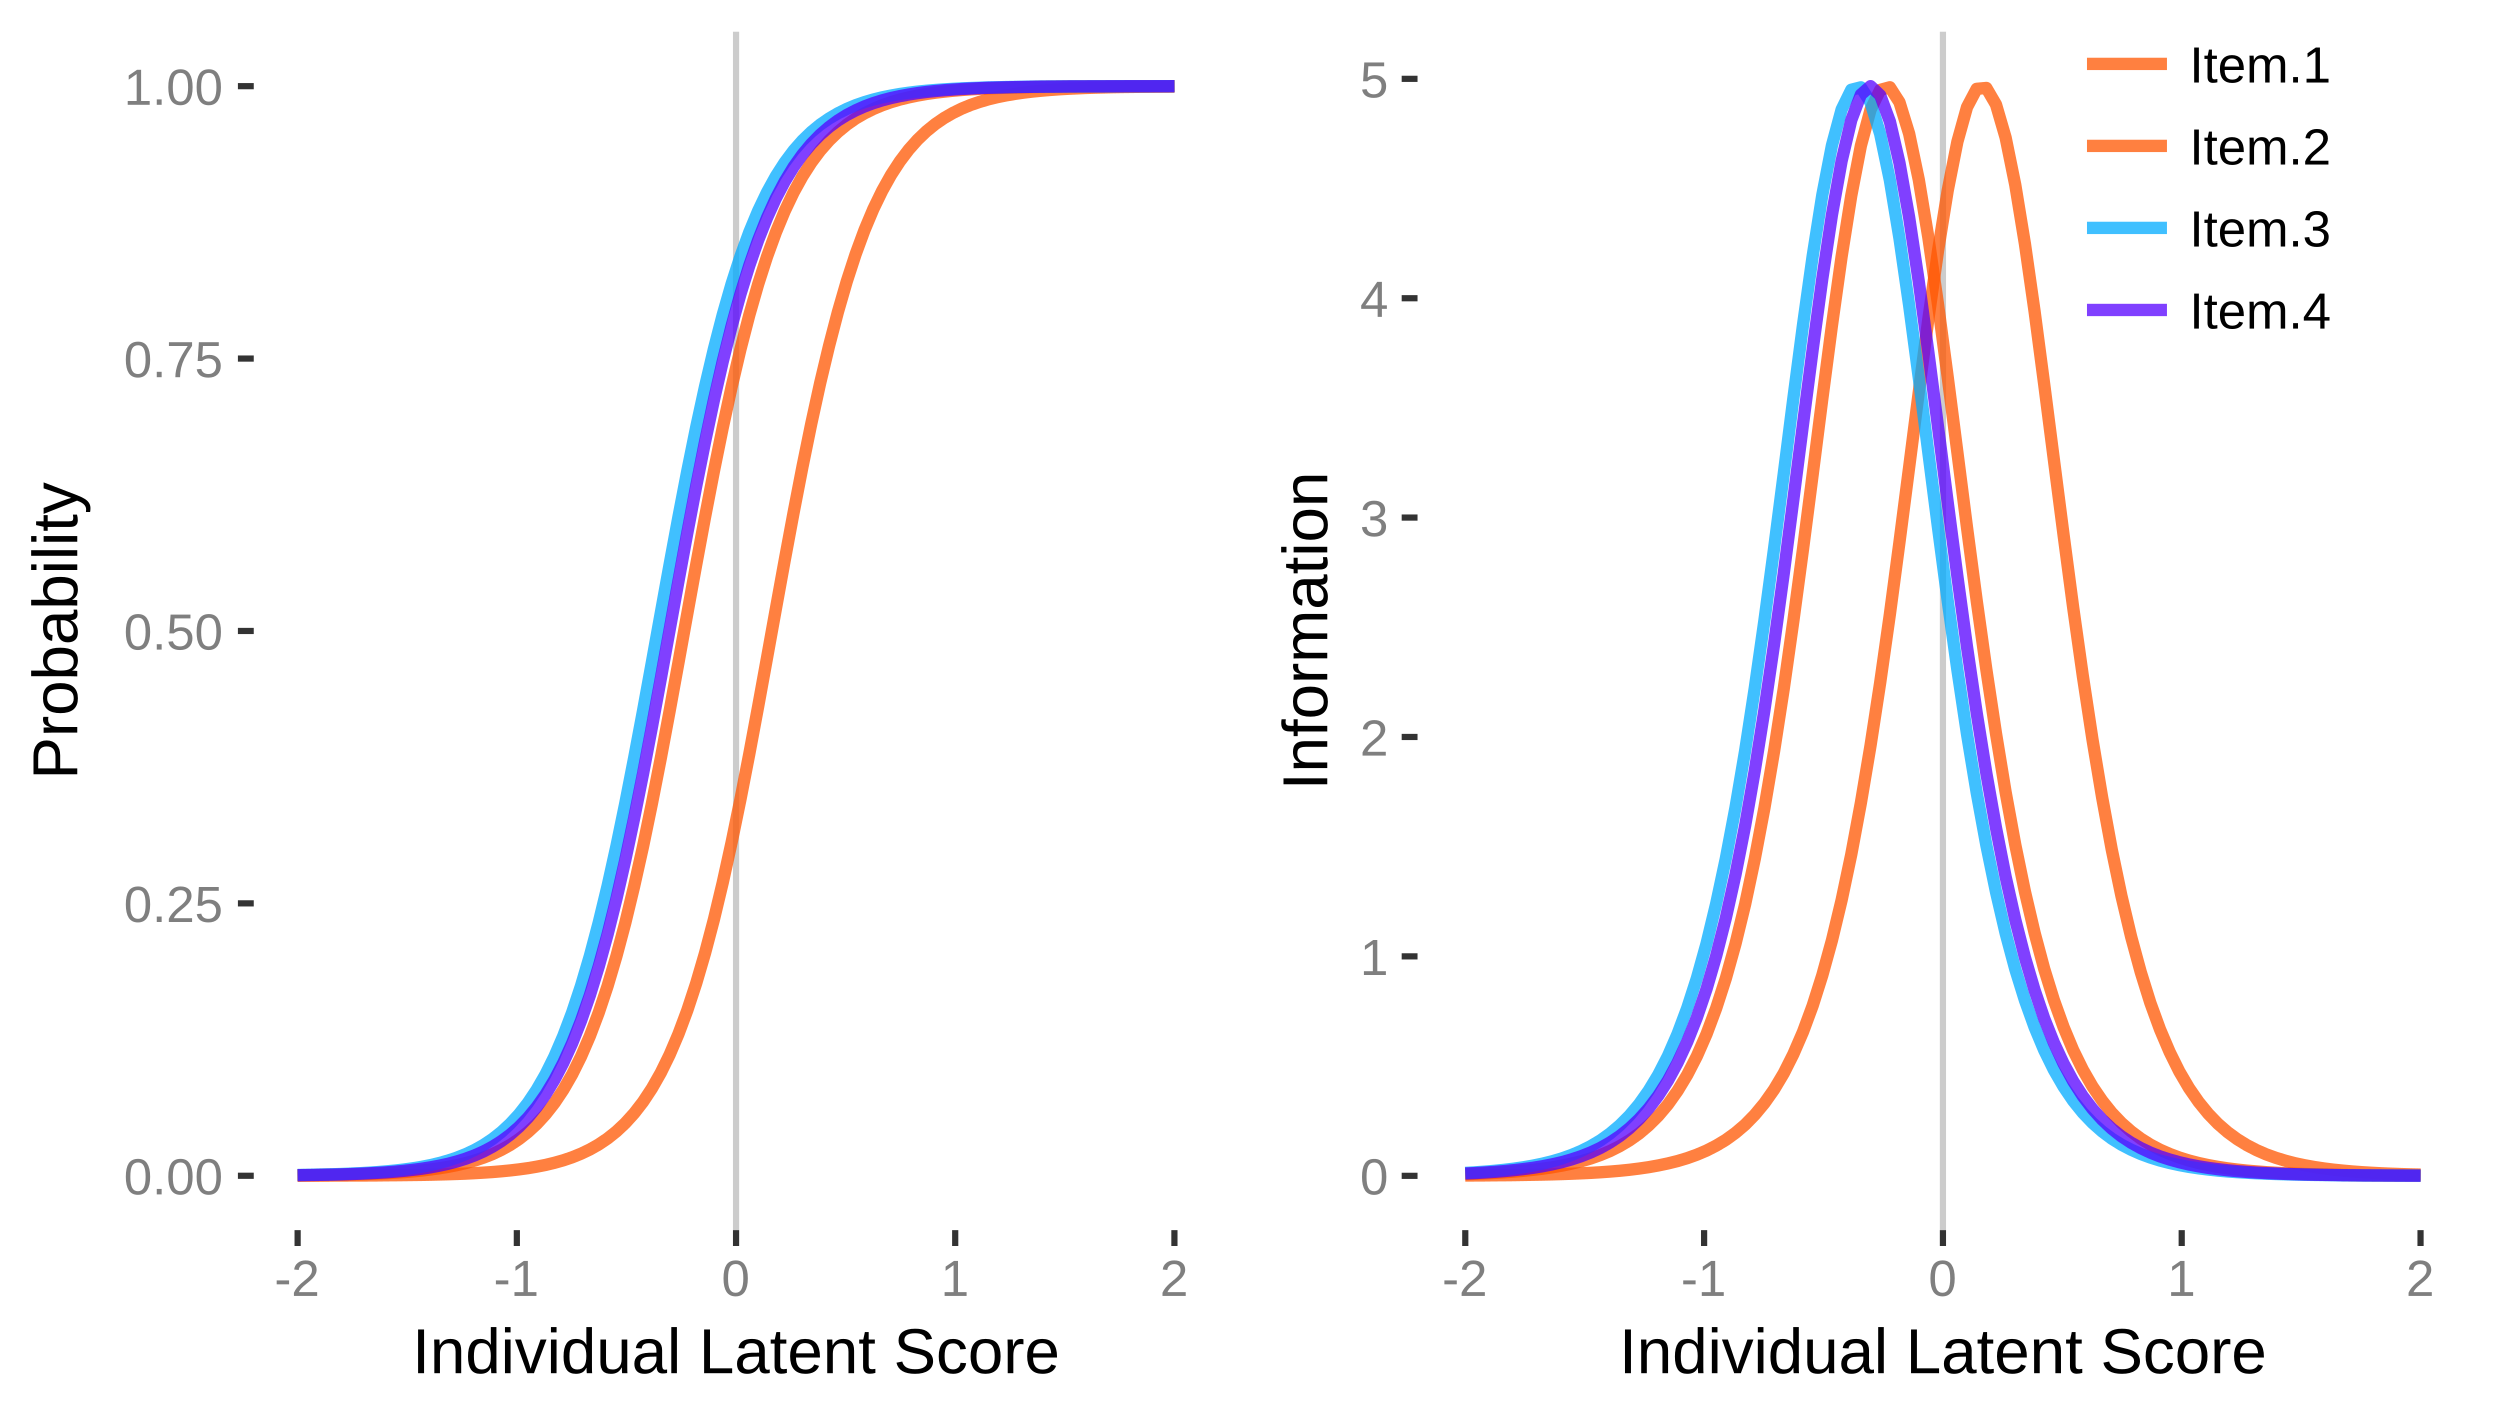
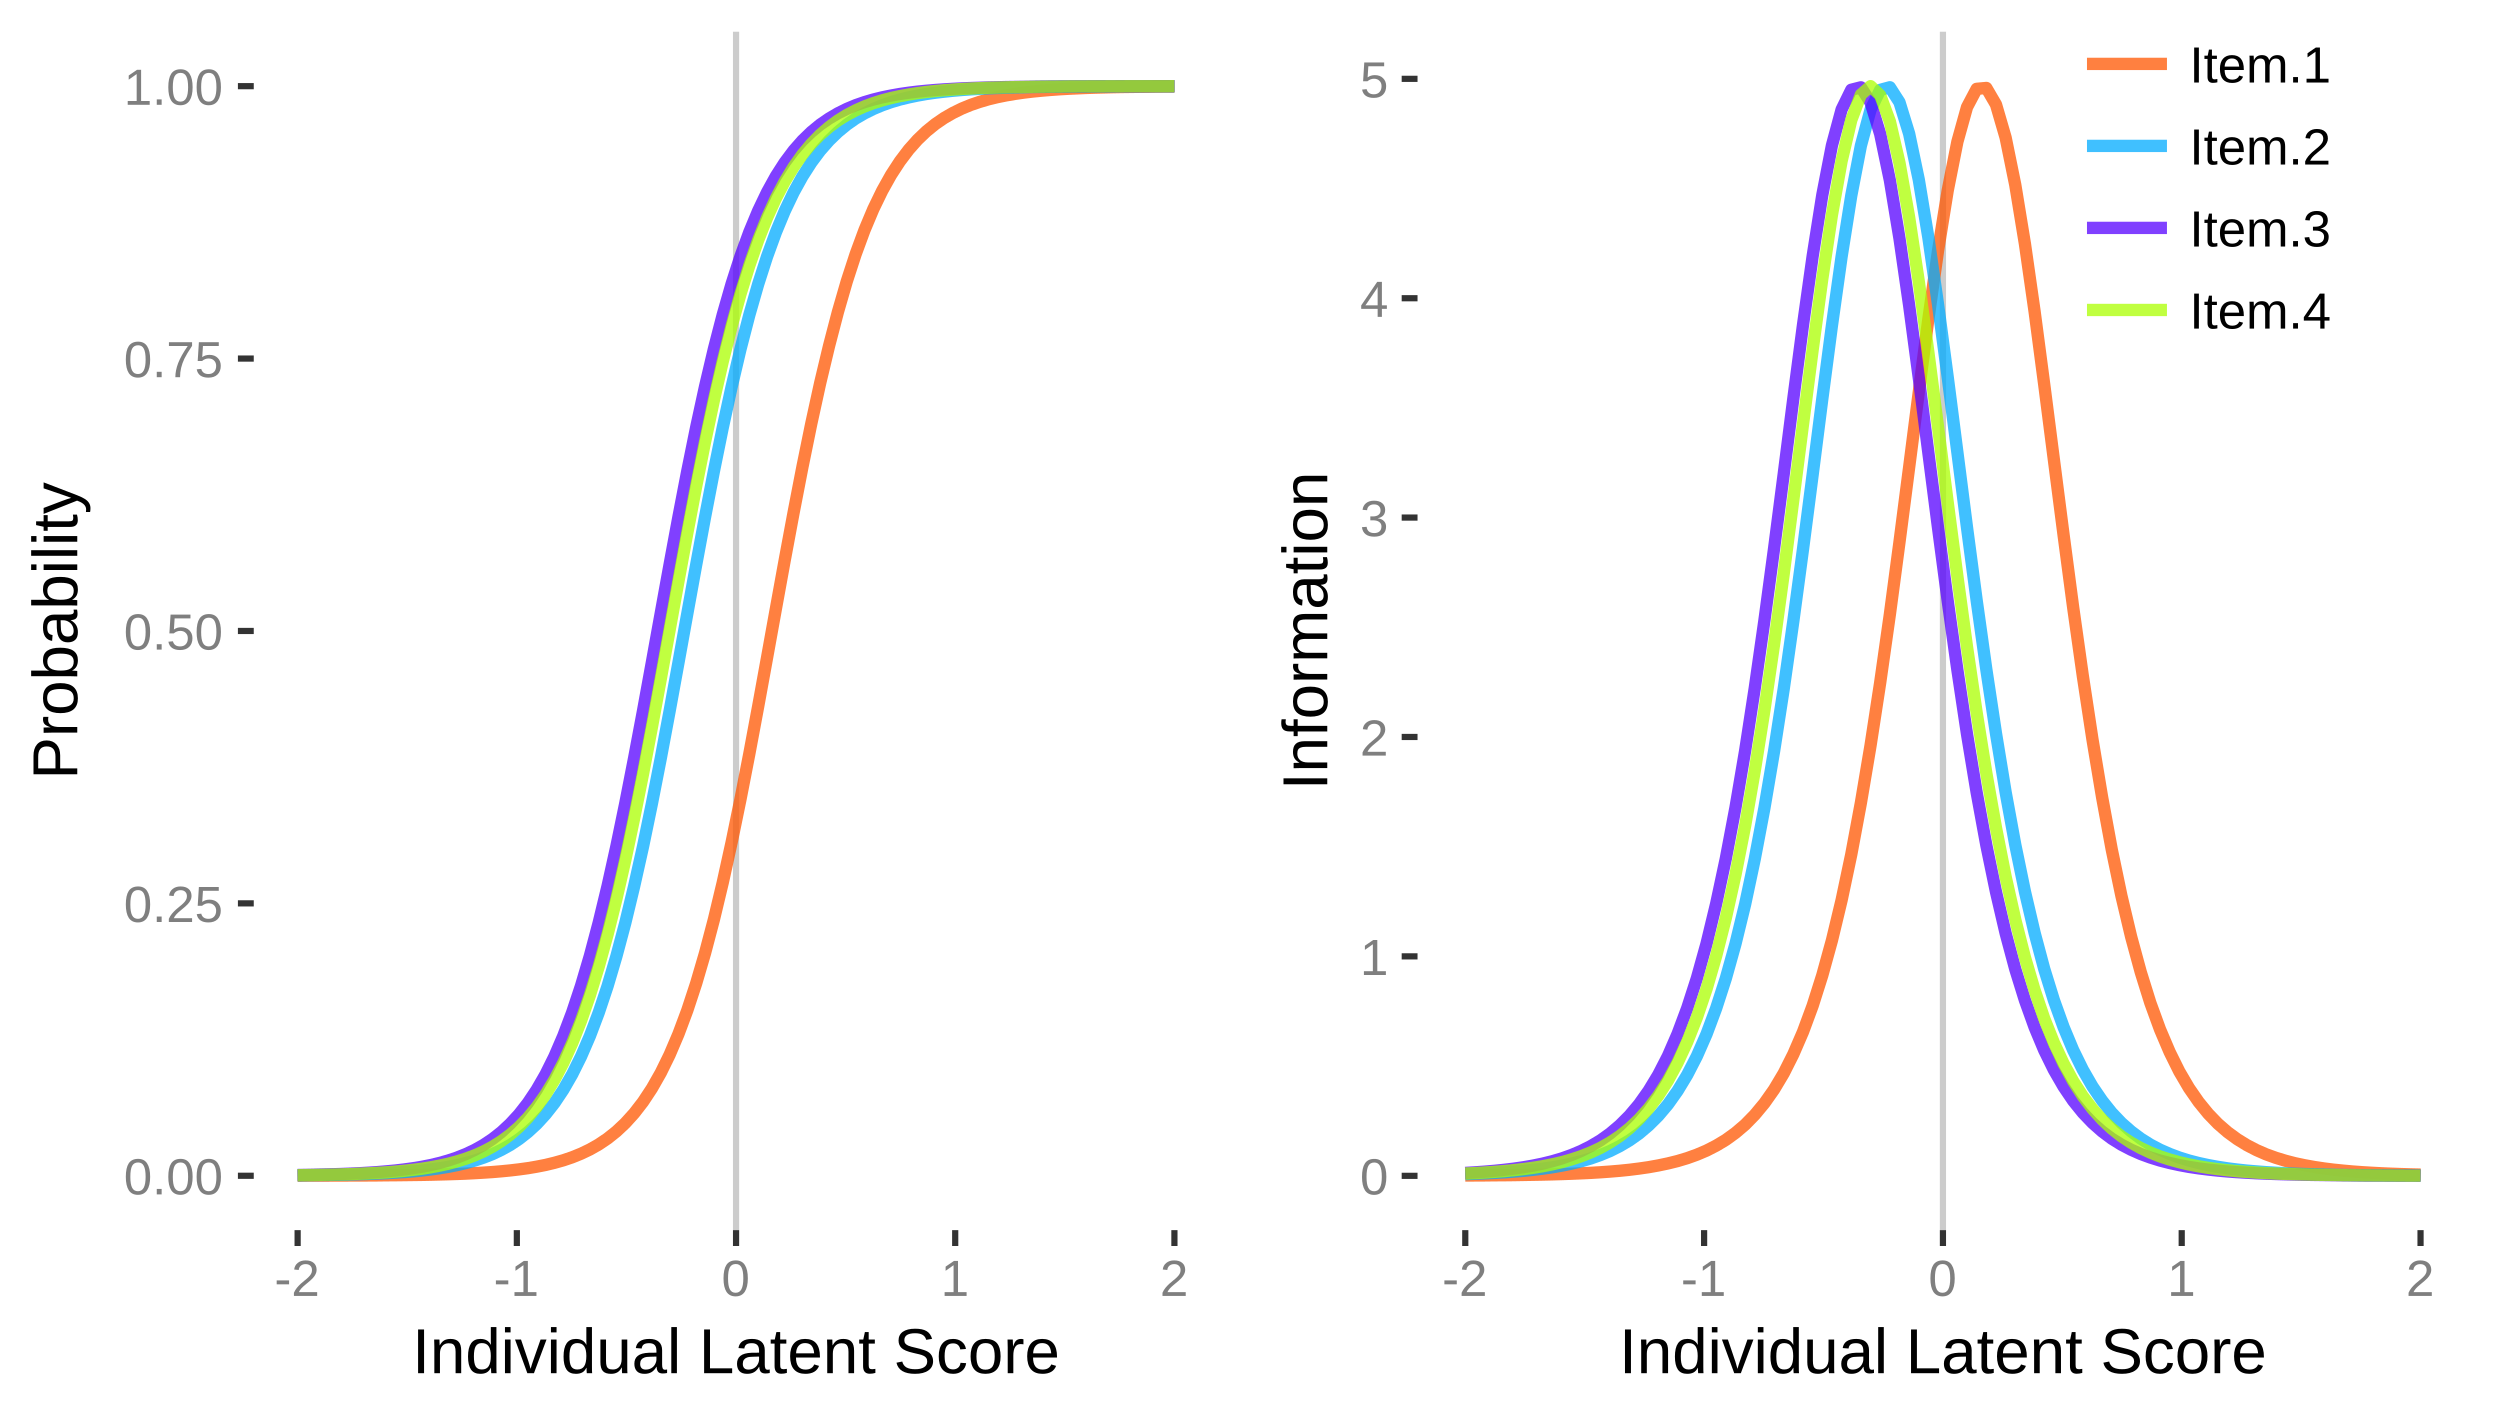
<svg xmlns="http://www.w3.org/2000/svg" viewBox="0 0 432.00 243.00">
  <defs>
    <style type="text/css">
    line, polyline, path, rect, circle {
      fill: none;
      stroke: #000000;
      stroke-linecap: round;
      stroke-linejoin: round;
      stroke-miterlimit: 10.00;
    }
  </style>
  </defs>
  <rect width="100%" height="100%" style="stroke: none; fill: none;" />
  <defs>
    <clipPath id="cpMHwyMTZ8MjQzfDA=">
      <rect x="0.00" y="0.00" width="216.00" height="243.00" />
    </clipPath>
  </defs>
  <rect x="-0.00" y="0.00" width="216.00" height="243.00" style="stroke-width: 1.07; stroke: none;" clip-path="url(#cpMHwyMTZ8MjQzfDA=)" />
  <defs>
    <clipPath id="cpMHw0MzJ8MjQzfDA=">
      <rect x="0.00" y="0.00" width="432.00" height="243.00" />
    </clipPath>
  </defs>
  <defs>
    <clipPath id="cpNDMuODV8MjEwLjUyMXwyMTIuNTY5fDUuNDc5NDU=">
      <rect x="43.85" y="5.48" width="166.67" height="207.09" />
    </clipPath>
  </defs>
  <line x1="127.19" y1="212.57" x2="127.19" y2="5.48" style="stroke-width: 1.07; stroke: #000000; stroke-opacity: 0.20; stroke-linecap: butt;" clip-path="url(#cpNDMuODV8MjEwLjUyMXwyMTIuNTY5fDUuNDc5NDU=)" />
  <polyline points="51.43,203.16 52.96,203.15 54.49,203.15 56.02,203.15 57.55,203.14 59.08,203.14 60.61,203.13 62.14,203.13 63.67,203.12 65.20,203.11 66.73,203.09 68.26,203.08 69.79,203.06 71.32,203.04 72.85,203.02 74.38,202.99 75.91,202.95 77.44,202.91 78.97,202.86 80.51,202.80 82.04,202.72 83.57,202.63 85.10,202.53 86.63,202.40 88.16,202.25 89.69,202.07 91.22,201.86 92.75,201.60 94.28,201.30 95.81,200.93 97.34,200.50 98.87,199.98 100.40,199.36 101.93,198.63 103.46,197.76 104.99,196.73 106.52,195.51 108.05,194.07 109.58,192.38 111.12,190.39 112.65,188.07 114.18,185.38 115.71,182.26 117.24,178.67 118.77,174.57 120.30,169.92 121.83,164.70 123.36,158.90 124.89,152.51 126.42,145.57 127.95,138.13 129.48,130.27 131.01,122.08 132.54,113.68 134.07,105.21 135.60,96.80 137.13,88.59 138.66,80.69 140.19,73.20 141.72,66.21 143.26,59.77 144.79,53.91 146.32,48.63 147.85,43.93 149.38,39.77 150.91,36.13 152.44,32.97 153.97,30.23 155.50,27.88 157.03,25.86 158.56,24.14 160.09,22.68 161.62,21.44 163.15,20.39 164.68,19.51 166.21,18.76 167.74,18.13 169.27,17.61 170.80,17.16 172.33,16.79 173.87,16.48 175.40,16.22 176.93,16.00 178.46,15.82 179.99,15.67 181.52,15.54 183.05,15.43 184.58,15.34 186.11,15.27 187.64,15.20 189.17,15.15 190.70,15.11 192.23,15.07 193.76,15.04 195.29,15.02 196.82,15.00 198.35,14.98 199.88,14.96 201.41,14.95 202.94,14.94 " style="stroke-width: 2.13; stroke: #FF5500; stroke-opacity: 0.75; stroke-linecap: butt;" clip-path="url(#cpNDMuODV8MjEwLjUyMXwyMTIuNTY5fDUuNDc5NDU=)" />
-   <polyline points="51.43,203.10 52.96,203.08 54.49,203.06 56.02,203.04 57.55,203.02 59.08,202.99 60.61,202.95 62.14,202.91 63.67,202.86 65.20,202.80 66.73,202.73 68.26,202.64 69.79,202.54 71.32,202.42 72.85,202.27 74.38,202.09 75.91,201.88 77.44,201.63 78.97,201.33 80.51,200.97 82.04,200.54 83.57,200.03 85.10,199.43 86.63,198.70 88.16,197.85 89.69,196.83 91.22,195.63 92.75,194.22 94.28,192.55 95.81,190.60 97.34,188.31 98.87,185.65 100.40,182.57 101.93,179.03 103.46,174.98 104.99,170.39 106.52,165.22 108.05,159.48 109.58,153.14 111.12,146.26 112.65,138.86 114.18,131.04 115.71,122.87 117.24,114.49 118.77,106.02 120.30,97.60 121.83,89.36 123.36,81.43 124.89,73.90 126.42,66.86 127.95,60.36 129.48,54.44 131.01,49.11 132.54,44.35 134.07,40.15 135.60,36.46 137.13,33.25 138.66,30.48 140.19,28.09 141.72,26.04 143.26,24.29 144.79,22.81 146.32,21.55 147.85,20.48 149.38,19.59 150.91,18.83 152.44,18.19 153.97,17.65 155.50,17.20 157.03,16.83 158.56,16.51 160.09,16.24 161.62,16.02 163.15,15.84 164.68,15.68 166.21,15.55 167.74,15.44 169.27,15.35 170.80,15.27 172.33,15.21 173.87,15.16 175.40,15.11 176.93,15.08 178.46,15.04 179.99,15.02 181.52,15.00 183.05,14.98 184.58,14.96 186.11,14.95 187.64,14.94 189.17,14.93 190.70,14.92 192.23,14.92 193.76,14.91 195.29,14.91 196.82,14.91 198.35,14.90 199.88,14.90 201.41,14.90 202.94,14.90 " style="stroke-width: 2.13; stroke: #FF5500; stroke-opacity: 0.75; stroke-linecap: butt;" clip-path="url(#cpNDMuODV8MjEwLjUyMXwyMTIuNTY5fDUuNDc5NDU=)" />
-   <polyline points="51.43,203.04 52.96,203.02 54.49,202.99 56.02,202.95 57.55,202.91 59.08,202.86 60.61,202.80 62.14,202.73 63.67,202.64 65.20,202.54 66.73,202.41 68.26,202.27 69.79,202.09 71.32,201.88 72.85,201.63 74.38,201.33 75.91,200.97 77.44,200.54 78.97,200.03 80.51,199.42 82.04,198.70 83.57,197.84 85.10,196.82 86.63,195.62 88.16,194.20 89.69,192.54 91.22,190.58 92.75,188.29 94.28,185.63 95.81,182.55 97.34,179.00 98.87,174.95 100.40,170.35 101.93,165.18 103.46,159.42 104.99,153.09 106.52,146.20 108.05,138.80 109.58,130.97 111.12,122.80 112.65,114.42 114.18,105.95 115.71,97.53 117.24,89.29 118.77,81.36 120.30,73.83 121.83,66.80 123.36,60.31 124.89,54.39 126.42,49.06 127.95,44.31 129.48,40.11 131.01,36.43 132.54,33.23 134.07,30.45 135.60,28.07 137.13,26.02 138.66,24.28 140.19,22.80 141.72,21.54 143.26,20.48 144.79,19.58 146.32,18.82 147.85,18.18 149.38,17.65 150.91,17.20 152.44,16.82 153.97,16.51 155.50,16.24 157.03,16.02 158.56,15.83 160.09,15.68 161.62,15.55 163.15,15.44 164.68,15.35 166.21,15.27 167.74,15.21 169.27,15.16 170.80,15.11 172.33,15.08 173.87,15.04 175.40,15.02 176.93,15.00 178.46,14.98 179.99,14.96 181.52,14.95 183.05,14.94 184.58,14.93 186.11,14.92 187.64,14.92 189.17,14.91 190.70,14.91 192.23,14.91 193.76,14.90 195.29,14.90 196.82,14.90 198.35,14.90 199.88,14.89 201.41,14.89 202.94,14.89 " style="stroke-width: 2.13; stroke: #00AAFF; stroke-opacity: 0.75; stroke-linecap: butt;" clip-path="url(#cpNDMuODV8MjEwLjUyMXwyMTIuNTY5fDUuNDc5NDU=)" />
-   <polyline points="51.43,203.07 52.96,203.05 54.49,203.03 56.02,203.00 57.55,202.97 59.08,202.93 60.61,202.88 62.14,202.82 63.67,202.75 65.20,202.67 66.73,202.58 68.26,202.46 69.79,202.32 71.32,202.15 72.85,201.96 74.38,201.72 75.91,201.43 77.44,201.10 78.97,200.69 80.51,200.21 82.04,199.64 83.57,198.96 85.10,198.15 86.63,197.19 88.16,196.06 89.69,194.72 91.22,193.14 92.75,191.28 94.28,189.11 95.81,186.58 97.34,183.65 98.87,180.27 100.40,176.39 101.93,171.99 103.46,167.01 104.99,161.46 106.52,155.32 108.05,148.62 109.58,141.38 111.12,133.69 112.65,125.63 114.18,117.31 115.71,108.85 117.24,100.40 118.77,92.08 120.30,84.03 121.83,76.36 123.36,69.15 124.89,62.47 126.42,56.35 127.95,50.82 129.48,45.88 131.01,41.49 132.54,37.64 134.07,34.27 135.60,31.36 137.13,28.84 138.66,26.69 140.19,24.85 141.72,23.28 143.26,21.95 144.79,20.82 146.32,19.87 147.85,19.07 149.38,18.39 150.91,17.82 152.44,17.34 153.97,16.94 155.50,16.61 157.03,16.33 158.56,16.09 160.09,15.89 161.62,15.73 163.15,15.59 164.68,15.48 166.21,15.38 167.74,15.30 169.27,15.23 170.80,15.17 172.33,15.13 173.87,15.09 175.40,15.05 176.93,15.03 178.46,15.00 179.99,14.98 181.52,14.97 183.05,14.96 184.58,14.94 186.11,14.93 187.64,14.93 189.17,14.92 190.70,14.92 192.23,14.91 193.76,14.91 195.29,14.90 196.82,14.90 198.35,14.90 199.88,14.90 201.41,14.90 202.94,14.89 " style="stroke-width: 2.13; stroke: #5500FF; stroke-opacity: 0.75; stroke-linecap: butt;" clip-path="url(#cpNDMuODV8MjEwLjUyMXwyMTIuNTY5fDUuNDc5NDU=)" />
+   <polyline points="51.43,203.10 52.96,203.08 54.49,203.06 56.02,203.04 57.55,203.02 59.08,202.99 60.61,202.95 62.14,202.91 63.67,202.86 65.20,202.80 66.73,202.73 68.26,202.64 69.79,202.54 71.32,202.42 72.85,202.27 74.38,202.09 75.91,201.88 77.44,201.63 78.97,201.33 80.51,200.97 82.04,200.54 83.57,200.03 85.10,199.43 86.63,198.70 88.16,197.85 89.69,196.83 91.22,195.63 92.75,194.22 94.28,192.55 95.81,190.60 97.34,188.31 98.87,185.65 100.40,182.57 101.93,179.03 103.46,174.98 104.99,170.39 106.52,165.22 108.05,159.48 109.58,153.14 111.12,146.26 112.65,138.86 114.18,131.04 115.71,122.87 117.24,114.49 118.77,106.02 120.30,97.60 121.83,89.36 123.36,81.43 124.89,73.90 126.42,66.86 127.95,60.36 129.48,54.44 131.01,49.11 132.54,44.35 134.07,40.15 135.60,36.46 137.13,33.25 138.66,30.48 140.19,28.09 141.72,26.04 143.26,24.29 144.79,22.81 146.32,21.55 147.85,20.48 149.38,19.59 150.91,18.83 152.44,18.19 153.97,17.65 155.50,17.20 157.03,16.83 158.56,16.51 160.09,16.24 161.62,16.02 163.15,15.84 164.68,15.68 166.21,15.55 167.74,15.44 169.27,15.35 170.80,15.27 172.33,15.21 173.87,15.16 175.40,15.11 176.93,15.08 178.46,15.04 179.99,15.02 181.52,15.00 183.05,14.98 184.58,14.96 186.11,14.95 187.64,14.94 189.17,14.93 190.70,14.92 192.23,14.92 193.76,14.91 195.29,14.91 196.82,14.91 198.35,14.90 199.88,14.90 201.41,14.90 202.94,14.90 " style="stroke-width: 2.13; stroke: #00AAFF; stroke-opacity: 0.75; stroke-linecap: butt;" clip-path="url(#cpNDMuODV8MjEwLjUyMXwyMTIuNTY5fDUuNDc5NDU=)" />
+   <polyline points="51.43,203.04 52.96,203.02 54.49,202.99 56.02,202.95 57.55,202.91 59.08,202.86 60.61,202.80 62.14,202.73 63.67,202.64 65.20,202.54 66.73,202.41 68.26,202.27 69.79,202.09 71.32,201.88 72.85,201.63 74.38,201.33 75.91,200.97 77.44,200.54 78.97,200.03 80.51,199.42 82.04,198.70 83.57,197.84 85.10,196.82 86.63,195.62 88.16,194.20 89.69,192.54 91.22,190.58 92.75,188.29 94.28,185.63 95.81,182.55 97.34,179.00 98.87,174.95 100.40,170.35 101.93,165.18 103.46,159.42 104.99,153.09 106.52,146.20 108.05,138.80 109.58,130.97 111.12,122.80 112.65,114.42 114.18,105.95 115.71,97.53 117.24,89.29 118.77,81.36 120.30,73.83 121.83,66.80 123.36,60.31 124.89,54.39 126.42,49.06 127.95,44.31 129.48,40.11 131.01,36.43 132.54,33.23 134.07,30.45 135.60,28.07 137.13,26.02 138.66,24.28 140.19,22.80 141.72,21.54 143.26,20.48 144.79,19.58 146.32,18.82 147.85,18.18 149.38,17.65 150.91,17.20 152.44,16.82 153.97,16.51 155.50,16.24 157.03,16.02 158.56,15.83 160.09,15.68 161.62,15.55 163.15,15.44 164.68,15.35 166.21,15.27 167.74,15.21 169.27,15.16 170.80,15.11 172.33,15.08 173.87,15.04 175.40,15.02 176.93,15.00 178.46,14.98 179.99,14.96 181.52,14.95 183.05,14.94 184.58,14.93 186.11,14.92 187.64,14.92 189.17,14.91 190.70,14.91 192.23,14.91 193.76,14.90 195.29,14.90 196.82,14.90 198.35,14.90 199.88,14.89 201.41,14.89 202.94,14.89 " style="stroke-width: 2.13; stroke: #5500FF; stroke-opacity: 0.75; stroke-linecap: butt;" clip-path="url(#cpNDMuODV8MjEwLjUyMXwyMTIuNTY5fDUuNDc5NDU=)" />
+   <polyline points="51.43,203.07 52.96,203.05 54.49,203.03 56.02,203.00 57.55,202.97 59.08,202.93 60.61,202.88 62.14,202.82 63.67,202.75 65.20,202.67 66.73,202.58 68.26,202.46 69.79,202.32 71.32,202.15 72.85,201.96 74.38,201.72 75.91,201.43 77.44,201.10 78.97,200.69 80.51,200.21 82.04,199.64 83.57,198.96 85.10,198.15 86.63,197.19 88.16,196.06 89.69,194.72 91.22,193.14 92.75,191.28 94.28,189.11 95.81,186.58 97.34,183.65 98.87,180.27 100.40,176.39 101.93,171.99 103.46,167.01 104.99,161.46 106.52,155.32 108.05,148.62 109.58,141.38 111.12,133.69 112.65,125.63 114.18,117.31 115.71,108.85 117.24,100.40 118.77,92.08 120.30,84.03 121.83,76.36 123.36,69.15 124.89,62.47 126.42,56.35 127.95,50.82 129.48,45.88 131.01,41.49 132.54,37.64 134.07,34.27 135.60,31.36 137.13,28.84 138.66,26.69 140.19,24.85 141.72,23.28 143.26,21.95 144.79,20.82 146.32,19.87 147.85,19.07 149.38,18.39 150.91,17.82 152.44,17.34 153.97,16.94 155.50,16.61 157.03,16.33 158.56,16.09 160.09,15.89 161.62,15.73 163.15,15.59 164.68,15.48 166.21,15.38 167.74,15.30 169.27,15.23 170.80,15.17 172.33,15.13 173.87,15.09 175.40,15.05 176.93,15.03 178.46,15.00 179.99,14.98 181.52,14.97 183.05,14.96 184.58,14.94 186.11,14.93 187.64,14.93 189.17,14.92 190.70,14.92 192.23,14.91 193.76,14.91 195.29,14.90 196.82,14.90 198.35,14.90 199.88,14.90 201.41,14.90 202.94,14.89 " style="stroke-width: 2.13; stroke: #AAFF00; stroke-opacity: 0.75; stroke-linecap: butt;" clip-path="url(#cpNDMuODV8MjEwLjUyMXwyMTIuNTY5fDUuNDc5NDU=)" />
  <defs>
    <clipPath id="cpMHw0MzJ8MjQzfDA=">
      <rect x="0.00" y="0.00" width="432.00" height="243.00" />
    </clipPath>
  </defs>
  <g clip-path="url(#cpMHw0MzJ8MjQzfDA=)">
    <text x="21.40" y="206.39" style="font-size: 8.80px; fill: #7F7F7F; font-family: Arial;" textLength="17.52px" lengthAdjust="spacingAndGlyphs">0.00</text>
  </g>
  <g clip-path="url(#cpMHw0MzJ8MjQzfDA=)">
    <text x="21.40" y="159.32" style="font-size: 8.80px; fill: #7F7F7F; font-family: Arial;" textLength="17.52px" lengthAdjust="spacingAndGlyphs">0.25</text>
  </g>
  <g clip-path="url(#cpMHw0MzJ8MjQzfDA=)">
    <text x="21.40" y="112.25" style="font-size: 8.80px; fill: #7F7F7F; font-family: Arial;" textLength="17.52px" lengthAdjust="spacingAndGlyphs">0.50</text>
  </g>
  <g clip-path="url(#cpMHw0MzJ8MjQzfDA=)">
    <text x="21.40" y="65.18" style="font-size: 8.80px; fill: #7F7F7F; font-family: Arial;" textLength="17.52px" lengthAdjust="spacingAndGlyphs">0.75</text>
  </g>
  <g clip-path="url(#cpMHw0MzJ8MjQzfDA=)">
    <text x="21.40" y="18.11" style="font-size: 8.80px; fill: #7F7F7F; font-family: Arial;" textLength="17.52px" lengthAdjust="spacingAndGlyphs">1.00</text>
  </g>
  <polyline points="41.11,203.17 43.85,203.17 " style="stroke-width: 1.07; stroke: #333333; stroke-linecap: butt;" clip-path="url(#cpMHw0MzJ8MjQzfDA=)" />
  <polyline points="41.11,156.10 43.85,156.10 " style="stroke-width: 1.07; stroke: #333333; stroke-linecap: butt;" clip-path="url(#cpMHw0MzJ8MjQzfDA=)" />
  <polyline points="41.11,109.03 43.85,109.03 " style="stroke-width: 1.07; stroke: #333333; stroke-linecap: butt;" clip-path="url(#cpMHw0MzJ8MjQzfDA=)" />
  <polyline points="41.11,61.96 43.85,61.96 " style="stroke-width: 1.07; stroke: #333333; stroke-linecap: butt;" clip-path="url(#cpMHw0MzJ8MjQzfDA=)" />
  <polyline points="41.11,14.89 43.85,14.89 " style="stroke-width: 1.07; stroke: #333333; stroke-linecap: butt;" clip-path="url(#cpMHw0MzJ8MjQzfDA=)" />
  <polyline points="51.43,215.31 51.43,212.57 " style="stroke-width: 1.07; stroke: #333333; stroke-linecap: butt;" clip-path="url(#cpMHw0MzJ8MjQzfDA=)" />
  <polyline points="89.31,215.31 89.31,212.57 " style="stroke-width: 1.07; stroke: #333333; stroke-linecap: butt;" clip-path="url(#cpMHw0MzJ8MjQzfDA=)" />
  <polyline points="127.19,215.31 127.19,212.57 " style="stroke-width: 1.07; stroke: #333333; stroke-linecap: butt;" clip-path="url(#cpMHw0MzJ8MjQzfDA=)" />
  <polyline points="165.06,215.31 165.06,212.57 " style="stroke-width: 1.07; stroke: #333333; stroke-linecap: butt;" clip-path="url(#cpMHw0MzJ8MjQzfDA=)" />
  <polyline points="202.94,215.31 202.94,212.57 " style="stroke-width: 1.07; stroke: #333333; stroke-linecap: butt;" clip-path="url(#cpMHw0MzJ8MjQzfDA=)" />
  <g clip-path="url(#cpMHw0MzJ8MjQzfDA=)">
    <text x="47.42" y="223.94" style="font-size: 8.80px; fill: #7F7F7F; font-family: Arial;" textLength="8.00px" lengthAdjust="spacingAndGlyphs">-2</text>
  </g>
  <g clip-path="url(#cpMHw0MzJ8MjQzfDA=)">
    <text x="85.30" y="223.94" style="font-size: 8.80px; fill: #7F7F7F; font-family: Arial;" textLength="8.00px" lengthAdjust="spacingAndGlyphs">-1</text>
  </g>
  <g clip-path="url(#cpMHw0MzJ8MjQzfDA=)">
    <text x="124.68" y="223.94" style="font-size: 8.80px; fill: #7F7F7F; font-family: Arial;" textLength="5.01px" lengthAdjust="spacingAndGlyphs">0</text>
  </g>
  <g clip-path="url(#cpMHw0MzJ8MjQzfDA=)">
    <text x="162.56" y="223.94" style="font-size: 8.80px; fill: #7F7F7F; font-family: Arial;" textLength="5.01px" lengthAdjust="spacingAndGlyphs">1</text>
  </g>
  <g clip-path="url(#cpMHw0MzJ8MjQzfDA=)">
    <text x="200.44" y="223.94" style="font-size: 8.80px; fill: #7F7F7F; font-family: Arial;" textLength="5.01px" lengthAdjust="spacingAndGlyphs">2</text>
  </g>
  <g clip-path="url(#cpMHw0MzJ8MjQzfDA=)">
    <text x="71.23" y="237.29" style="font-size: 11.00px; font-family: Arial;" textLength="111.91px" lengthAdjust="spacingAndGlyphs">Individual Latent Score</text>
  </g>
  <g clip-path="url(#cpMHw0MzJ8MjQzfDA=)">
    <text transform="translate(13.35,134.70) rotate(-90)" style="font-size: 11.00px; font-family: Arial;" textLength="51.36px" lengthAdjust="spacingAndGlyphs">Probability</text>
  </g>
  <defs>
    <clipPath id="cpMjE2fDQzMnwyNDN8MA==">
      <rect x="216.00" y="0.00" width="216.00" height="243.00" />
    </clipPath>
  </defs>
  <rect x="216.00" y="0.00" width="216.00" height="243.00" style="stroke-width: 1.07; stroke: none;" clip-path="url(#cpMjE2fDQzMnwyNDN8MA==)" />
  <defs>
    <clipPath id="cpMHw0MzJ8MjQzfDA=">
      <rect x="0.00" y="0.00" width="432.00" height="243.00" />
    </clipPath>
  </defs>
  <defs>
    <clipPath id="cpMjQ0Ljk1MXw0MjYuNTIxfDIxMi41Njl8NS40Nzk0NQ==">
      <rect x="244.95" y="5.48" width="181.57" height="207.09" />
    </clipPath>
  </defs>
  <line x1="335.74" y1="212.57" x2="335.74" y2="5.48" style="stroke-width: 1.07; stroke: #000000; stroke-opacity: 0.20; stroke-linecap: butt;" clip-path="url(#cpMjQ0Ljk1MXw0MjYuNTIxfDIxMi41Njl8NS40Nzk0NQ==)" />
  <polyline points="253.20,203.13 254.87,203.12 256.54,203.11 258.21,203.09 259.87,203.08 261.54,203.06 263.21,203.03 264.88,203.00 266.54,202.97 268.21,202.93 269.88,202.88 271.54,202.82 273.21,202.75 274.88,202.67 276.55,202.57 278.21,202.45 279.88,202.31 281.55,202.14 283.22,201.93 284.88,201.69 286.55,201.39 288.22,201.04 289.88,200.63 291.55,200.13 293.22,199.53 294.89,198.82 296.55,197.97 298.22,196.97 299.89,195.76 301.56,194.34 303.22,192.64 304.89,190.63 306.56,188.26 308.23,185.46 309.89,182.16 311.56,178.30 313.23,173.78 314.89,168.54 316.56,162.49 318.23,155.54 319.90,147.64 321.56,138.74 323.23,128.82 324.90,117.93 326.57,106.15 328.23,93.67 329.90,80.74 331.57,67.73 333.23,55.06 334.90,43.27 336.57,32.89 338.24,24.48 339.90,18.51 341.57,15.35 343.24,15.20 344.91,18.07 346.57,23.77 348.24,31.96 349.91,42.16 351.58,53.84 353.24,66.44 354.91,79.44 356.58,92.40 358.24,104.94 359.91,116.79 361.58,127.78 363.25,137.80 364.91,146.80 366.58,154.80 368.25,161.84 369.92,167.98 371.58,173.30 373.25,177.88 374.92,181.80 376.58,185.15 378.25,188.00 379.92,190.41 381.59,192.46 383.25,194.18 384.92,195.63 386.59,196.85 388.26,197.88 389.92,198.74 391.59,199.47 393.26,200.07 394.93,200.58 396.59,201.01 398.26,201.36 399.93,201.66 401.59,201.91 403.26,202.12 404.93,202.29 406.60,202.44 408.26,202.56 409.93,202.66 411.60,202.75 413.27,202.82 414.93,202.88 416.60,202.93 418.27,202.97 " style="stroke-width: 2.13; stroke: #FF5500; stroke-opacity: 0.75; stroke-linecap: butt;" clip-path="url(#cpMjQ0Ljk1MXw0MjYuNTIxfDIxMi41Njl8NS40Nzk0NQ==)" />
-   <polyline points="253.20,202.89 254.87,202.83 256.54,202.76 258.21,202.68 259.87,202.58 261.54,202.46 263.21,202.32 264.88,202.15 266.54,201.95 268.21,201.71 269.88,201.42 271.54,201.08 273.21,200.67 274.88,200.18 276.55,199.59 278.21,198.90 279.88,198.06 281.55,197.07 283.22,195.89 284.88,194.48 286.55,192.82 288.22,190.84 289.88,188.50 291.55,185.74 293.22,182.50 294.89,178.69 296.55,174.24 298.22,169.08 299.89,163.10 301.56,156.25 303.22,148.44 304.89,139.63 306.56,129.81 308.23,119.01 309.89,107.31 311.56,94.89 313.23,81.99 314.89,68.96 316.56,56.24 318.23,44.34 319.90,33.80 321.56,25.18 323.23,18.96 324.90,15.53 326.57,15.08 328.23,17.67 329.90,23.11 331.57,31.08 333.23,41.11 334.90,52.68 336.57,65.21 338.24,78.20 339.90,91.17 341.57,103.77 343.24,115.70 344.91,126.77 346.57,136.88 348.24,145.98 349.91,154.08 351.58,161.21 353.24,167.43 354.91,172.82 356.58,177.47 358.24,181.45 359.91,184.85 361.58,187.75 363.25,190.20 364.91,192.28 366.58,194.03 368.25,195.50 369.92,196.75 371.58,197.79 373.25,198.67 374.92,199.40 376.58,200.02 378.25,200.54 379.92,200.97 381.59,201.33 383.25,201.63 384.92,201.89 386.59,202.10 388.26,202.28 389.92,202.42 391.59,202.55 393.26,202.65 394.93,202.74 396.59,202.81 398.26,202.87 399.93,202.92 401.59,202.96 403.26,203.00 404.93,203.03 406.60,203.05 408.26,203.07 409.93,203.09 411.60,203.10 413.27,203.12 414.93,203.13 416.60,203.13 418.27,203.14 " style="stroke-width: 2.13; stroke: #FF5500; stroke-opacity: 0.75; stroke-linecap: butt;" clip-path="url(#cpMjQ0Ljk1MXw0MjYuNTIxfDIxMi41Njl8NS40Nzk0NQ==)" />
-   <polyline points="253.20,202.68 254.87,202.58 256.54,202.46 258.21,202.32 259.87,202.15 261.54,201.95 263.21,201.71 264.88,201.42 266.54,201.08 268.21,200.67 269.88,200.18 271.54,199.59 273.21,198.89 274.88,198.05 276.55,197.06 278.21,195.88 279.88,194.47 281.55,192.80 283.22,190.82 284.88,188.48 286.55,185.72 288.22,182.47 289.88,178.66 291.55,174.20 293.22,169.03 294.89,163.05 296.55,156.18 298.22,148.37 299.89,139.55 301.56,129.72 303.22,118.91 304.89,107.21 306.56,94.78 308.23,81.88 309.89,68.85 311.56,56.14 313.23,44.24 314.89,33.72 316.56,25.12 318.23,18.92 319.90,15.51 321.56,15.09 323.23,17.70 324.90,23.17 326.57,31.16 328.23,41.21 329.90,52.78 331.57,65.32 333.23,78.31 334.90,91.28 336.57,103.87 338.24,115.79 339.90,126.86 341.57,136.96 343.24,146.06 344.91,154.14 346.57,161.26 348.24,167.48 349.91,172.86 351.58,177.51 353.24,181.48 354.91,184.88 356.58,187.77 358.24,190.22 359.91,192.29 361.58,194.04 363.25,195.52 364.91,196.76 366.58,197.80 368.25,198.67 369.92,199.41 371.58,200.02 373.25,200.54 374.92,200.97 376.58,201.33 378.25,201.64 379.92,201.89 381.59,202.10 383.25,202.28 384.92,202.43 386.59,202.55 388.26,202.65 389.92,202.74 391.59,202.81 393.26,202.87 394.93,202.92 396.59,202.96 398.26,203.00 399.93,203.03 401.59,203.05 403.26,203.07 404.93,203.09 406.60,203.10 408.26,203.12 409.93,203.13 411.60,203.13 413.27,203.14 414.93,203.15 416.60,203.15 418.27,203.16 " style="stroke-width: 2.13; stroke: #00AAFF; stroke-opacity: 0.75; stroke-linecap: butt;" clip-path="url(#cpMjQ0Ljk1MXw0MjYuNTIxfDIxMi41Njl8NS40Nzk0NQ==)" />
-   <polyline points="253.20,202.78 254.87,202.71 256.54,202.61 258.21,202.50 259.87,202.37 261.54,202.21 263.21,202.02 264.88,201.80 266.54,201.53 268.21,201.20 269.88,200.82 271.54,200.35 273.21,199.80 274.88,199.14 276.55,198.36 278.21,197.42 279.88,196.31 281.55,194.98 283.22,193.40 284.88,191.54 286.55,189.33 288.22,186.72 289.88,183.64 291.55,180.03 293.22,175.81 294.89,170.89 296.55,165.19 298.22,158.64 299.89,151.15 301.56,142.68 303.22,133.20 304.89,122.72 306.56,111.31 308.23,99.10 309.89,86.33 311.56,73.30 313.23,60.42 314.89,48.19 316.56,37.13 318.23,27.82 319.90,20.75 321.56,16.35 323.23,14.89 324.90,16.47 326.57,20.99 328.23,28.16 329.90,37.57 331.57,48.68 333.23,60.95 334.90,73.84 336.57,86.87 338.24,99.62 339.90,111.80 341.57,123.18 343.24,133.62 344.91,143.06 346.57,151.49 348.24,158.93 349.91,165.45 351.58,171.11 353.24,176.00 354.91,180.19 356.58,183.78 358.24,186.83 359.91,189.43 361.58,191.62 363.25,193.48 364.91,195.04 366.58,196.36 368.25,197.46 369.92,198.39 371.58,199.17 373.25,199.83 374.92,200.37 376.58,200.83 378.25,201.22 379.92,201.54 381.59,201.81 383.25,202.03 384.92,202.22 386.59,202.38 388.26,202.51 389.92,202.62 391.59,202.71 393.26,202.79 394.93,202.85 396.59,202.90 398.26,202.95 399.93,202.99 401.59,203.02 403.26,203.04 404.93,203.07 406.60,203.08 408.26,203.10 409.93,203.11 411.60,203.12 413.27,203.13 414.93,203.14 416.60,203.15 418.27,203.15 " style="stroke-width: 2.13; stroke: #5500FF; stroke-opacity: 0.75; stroke-linecap: butt;" clip-path="url(#cpMjQ0Ljk1MXw0MjYuNTIxfDIxMi41Njl8NS40Nzk0NQ==)" />
+   <polyline points="253.20,202.89 254.87,202.83 256.54,202.76 258.21,202.68 259.87,202.58 261.54,202.46 263.21,202.32 264.88,202.15 266.54,201.95 268.21,201.71 269.88,201.42 271.54,201.08 273.21,200.67 274.88,200.18 276.55,199.59 278.21,198.90 279.88,198.06 281.55,197.07 283.22,195.89 284.88,194.48 286.55,192.82 288.22,190.84 289.88,188.50 291.55,185.74 293.22,182.50 294.89,178.69 296.55,174.24 298.22,169.08 299.89,163.10 301.56,156.25 303.22,148.44 304.89,139.63 306.56,129.81 308.23,119.01 309.89,107.31 311.56,94.89 313.23,81.99 314.89,68.96 316.56,56.24 318.23,44.34 319.90,33.80 321.56,25.18 323.23,18.96 324.90,15.53 326.57,15.08 328.23,17.67 329.90,23.11 331.57,31.08 333.23,41.11 334.90,52.68 336.57,65.21 338.24,78.20 339.90,91.17 341.57,103.77 343.24,115.70 344.91,126.77 346.57,136.88 348.24,145.98 349.91,154.08 351.58,161.21 353.24,167.43 354.91,172.82 356.58,177.47 358.24,181.45 359.91,184.85 361.58,187.75 363.25,190.20 364.91,192.28 366.58,194.03 368.25,195.50 369.92,196.75 371.58,197.79 373.25,198.67 374.92,199.40 376.58,200.02 378.25,200.54 379.92,200.97 381.59,201.33 383.25,201.63 384.92,201.89 386.59,202.10 388.26,202.28 389.92,202.42 391.59,202.55 393.26,202.65 394.93,202.74 396.59,202.81 398.26,202.87 399.93,202.92 401.59,202.96 403.26,203.00 404.93,203.03 406.60,203.05 408.26,203.07 409.93,203.09 411.60,203.10 413.27,203.12 414.93,203.13 416.60,203.13 418.27,203.14 " style="stroke-width: 2.13; stroke: #00AAFF; stroke-opacity: 0.75; stroke-linecap: butt;" clip-path="url(#cpMjQ0Ljk1MXw0MjYuNTIxfDIxMi41Njl8NS40Nzk0NQ==)" />
+   <polyline points="253.20,202.68 254.87,202.58 256.54,202.46 258.21,202.32 259.87,202.15 261.54,201.95 263.21,201.71 264.88,201.42 266.54,201.08 268.21,200.67 269.88,200.18 271.54,199.59 273.21,198.89 274.88,198.05 276.55,197.06 278.21,195.88 279.88,194.47 281.55,192.80 283.22,190.82 284.88,188.48 286.55,185.72 288.22,182.47 289.88,178.66 291.55,174.20 293.22,169.03 294.89,163.05 296.55,156.18 298.22,148.37 299.89,139.55 301.56,129.72 303.22,118.91 304.89,107.21 306.56,94.78 308.23,81.88 309.89,68.85 311.56,56.14 313.23,44.24 314.89,33.72 316.56,25.12 318.23,18.92 319.90,15.51 321.56,15.09 323.23,17.70 324.90,23.17 326.57,31.16 328.23,41.21 329.90,52.78 331.57,65.32 333.23,78.31 334.90,91.28 336.57,103.87 338.24,115.79 339.90,126.86 341.57,136.96 343.24,146.06 344.91,154.14 346.57,161.26 348.24,167.48 349.91,172.86 351.58,177.51 353.24,181.48 354.91,184.88 356.58,187.77 358.24,190.22 359.91,192.29 361.58,194.04 363.25,195.52 364.91,196.76 366.58,197.80 368.25,198.67 369.92,199.41 371.58,200.02 373.25,200.54 374.92,200.97 376.58,201.33 378.25,201.64 379.92,201.89 381.59,202.10 383.25,202.28 384.92,202.43 386.59,202.55 388.26,202.65 389.92,202.74 391.59,202.81 393.26,202.87 394.93,202.92 396.59,202.96 398.26,203.00 399.93,203.03 401.59,203.05 403.26,203.07 404.93,203.09 406.60,203.10 408.26,203.12 409.93,203.13 411.60,203.13 413.27,203.14 414.93,203.15 416.60,203.15 418.27,203.16 " style="stroke-width: 2.13; stroke: #5500FF; stroke-opacity: 0.75; stroke-linecap: butt;" clip-path="url(#cpMjQ0Ljk1MXw0MjYuNTIxfDIxMi41Njl8NS40Nzk0NQ==)" />
+   <polyline points="253.20,202.78 254.87,202.71 256.54,202.61 258.21,202.50 259.87,202.37 261.54,202.21 263.21,202.02 264.88,201.80 266.54,201.53 268.21,201.20 269.88,200.82 271.54,200.35 273.21,199.80 274.88,199.14 276.55,198.36 278.21,197.42 279.88,196.31 281.55,194.98 283.22,193.40 284.88,191.54 286.55,189.33 288.22,186.72 289.88,183.64 291.55,180.03 293.22,175.81 294.89,170.89 296.55,165.19 298.22,158.64 299.89,151.15 301.56,142.68 303.22,133.20 304.89,122.72 306.56,111.31 308.23,99.10 309.89,86.33 311.56,73.30 313.23,60.42 314.89,48.19 316.56,37.13 318.23,27.82 319.90,20.75 321.56,16.35 323.23,14.89 324.90,16.47 326.57,20.99 328.23,28.16 329.90,37.57 331.57,48.68 333.23,60.95 334.90,73.84 336.57,86.87 338.24,99.62 339.90,111.80 341.57,123.18 343.24,133.62 344.91,143.06 346.57,151.49 348.24,158.93 349.91,165.45 351.58,171.11 353.24,176.00 354.91,180.19 356.58,183.78 358.24,186.83 359.91,189.43 361.58,191.62 363.25,193.48 364.91,195.04 366.58,196.36 368.25,197.46 369.92,198.39 371.58,199.17 373.25,199.83 374.92,200.37 376.58,200.83 378.25,201.22 379.92,201.54 381.59,201.81 383.25,202.03 384.92,202.22 386.59,202.38 388.26,202.51 389.92,202.62 391.59,202.71 393.26,202.79 394.93,202.85 396.59,202.90 398.26,202.95 399.93,202.99 401.59,203.02 403.26,203.04 404.93,203.07 406.60,203.08 408.26,203.10 409.93,203.11 411.60,203.12 413.27,203.13 414.93,203.14 416.60,203.15 418.27,203.15 " style="stroke-width: 2.13; stroke: #AAFF00; stroke-opacity: 0.75; stroke-linecap: butt;" clip-path="url(#cpMjQ0Ljk1MXw0MjYuNTIxfDIxMi41Njl8NS40Nzk0NQ==)" />
  <defs>
    <clipPath id="cpMHw0MzJ8MjQzfDA=">
      <rect x="0.00" y="0.00" width="432.00" height="243.00" />
    </clipPath>
  </defs>
  <g clip-path="url(#cpMHw0MzJ8MjQzfDA=)">
    <text x="235.01" y="206.40" style="font-size: 8.80px; fill: #7F7F7F; font-family: Arial;" textLength="5.01px" lengthAdjust="spacingAndGlyphs">0</text>
  </g>
  <g clip-path="url(#cpMHw0MzJ8MjQzfDA=)">
    <text x="235.01" y="168.48" style="font-size: 8.80px; fill: #7F7F7F; font-family: Arial;" textLength="5.01px" lengthAdjust="spacingAndGlyphs">1</text>
  </g>
  <g clip-path="url(#cpMHw0MzJ8MjQzfDA=)">
    <text x="235.01" y="130.57" style="font-size: 8.80px; fill: #7F7F7F; font-family: Arial;" textLength="5.01px" lengthAdjust="spacingAndGlyphs">2</text>
  </g>
  <g clip-path="url(#cpMHw0MzJ8MjQzfDA=)">
    <text x="235.01" y="92.66" style="font-size: 8.80px; fill: #7F7F7F; font-family: Arial;" textLength="5.01px" lengthAdjust="spacingAndGlyphs">3</text>
  </g>
  <g clip-path="url(#cpMHw0MzJ8MjQzfDA=)">
    <text x="235.01" y="54.75" style="font-size: 8.80px; fill: #7F7F7F; font-family: Arial;" textLength="5.01px" lengthAdjust="spacingAndGlyphs">4</text>
  </g>
  <g clip-path="url(#cpMHw0MzJ8MjQzfDA=)">
    <text x="235.01" y="16.84" style="font-size: 8.80px; fill: #7F7F7F; font-family: Arial;" textLength="5.01px" lengthAdjust="spacingAndGlyphs">5</text>
  </g>
  <polyline points="242.21,203.18 244.95,203.18 " style="stroke-width: 1.07; stroke: #333333; stroke-linecap: butt;" clip-path="url(#cpMHw0MzJ8MjQzfDA=)" />
  <polyline points="242.21,165.26 244.95,165.26 " style="stroke-width: 1.07; stroke: #333333; stroke-linecap: butt;" clip-path="url(#cpMHw0MzJ8MjQzfDA=)" />
  <polyline points="242.21,127.35 244.95,127.35 " style="stroke-width: 1.07; stroke: #333333; stroke-linecap: butt;" clip-path="url(#cpMHw0MzJ8MjQzfDA=)" />
  <polyline points="242.21,89.44 244.95,89.44 " style="stroke-width: 1.07; stroke: #333333; stroke-linecap: butt;" clip-path="url(#cpMHw0MzJ8MjQzfDA=)" />
  <polyline points="242.21,51.53 244.95,51.53 " style="stroke-width: 1.07; stroke: #333333; stroke-linecap: butt;" clip-path="url(#cpMHw0MzJ8MjQzfDA=)" />
  <polyline points="242.21,13.62 244.95,13.62 " style="stroke-width: 1.07; stroke: #333333; stroke-linecap: butt;" clip-path="url(#cpMHw0MzJ8MjQzfDA=)" />
  <polyline points="253.20,215.31 253.20,212.57 " style="stroke-width: 1.07; stroke: #333333; stroke-linecap: butt;" clip-path="url(#cpMHw0MzJ8MjQzfDA=)" />
  <polyline points="294.47,215.31 294.47,212.57 " style="stroke-width: 1.07; stroke: #333333; stroke-linecap: butt;" clip-path="url(#cpMHw0MzJ8MjQzfDA=)" />
  <polyline points="335.74,215.31 335.74,212.57 " style="stroke-width: 1.07; stroke: #333333; stroke-linecap: butt;" clip-path="url(#cpMHw0MzJ8MjQzfDA=)" />
  <polyline points="377.00,215.31 377.00,212.57 " style="stroke-width: 1.07; stroke: #333333; stroke-linecap: butt;" clip-path="url(#cpMHw0MzJ8MjQzfDA=)" />
  <polyline points="418.27,215.31 418.27,212.57 " style="stroke-width: 1.07; stroke: #333333; stroke-linecap: butt;" clip-path="url(#cpMHw0MzJ8MjQzfDA=)" />
  <g clip-path="url(#cpMHw0MzJ8MjQzfDA=)">
    <text x="249.20" y="223.94" style="font-size: 8.80px; fill: #7F7F7F; font-family: Arial;" textLength="8.00px" lengthAdjust="spacingAndGlyphs">-2</text>
  </g>
  <g clip-path="url(#cpMHw0MzJ8MjQzfDA=)">
    <text x="290.47" y="223.94" style="font-size: 8.80px; fill: #7F7F7F; font-family: Arial;" textLength="8.00px" lengthAdjust="spacingAndGlyphs">-1</text>
  </g>
  <g clip-path="url(#cpMHw0MzJ8MjQzfDA=)">
    <text x="333.23" y="223.94" style="font-size: 8.80px; fill: #7F7F7F; font-family: Arial;" textLength="5.01px" lengthAdjust="spacingAndGlyphs">0</text>
  </g>
  <g clip-path="url(#cpMHw0MzJ8MjQzfDA=)">
    <text x="374.50" y="223.94" style="font-size: 8.80px; fill: #7F7F7F; font-family: Arial;" textLength="5.01px" lengthAdjust="spacingAndGlyphs">1</text>
  </g>
  <g clip-path="url(#cpMHw0MzJ8MjQzfDA=)">
    <text x="415.76" y="223.94" style="font-size: 8.80px; fill: #7F7F7F; font-family: Arial;" textLength="5.01px" lengthAdjust="spacingAndGlyphs">2</text>
  </g>
  <g clip-path="url(#cpMHw0MzJ8MjQzfDA=)">
    <text x="279.78" y="237.29" style="font-size: 11.00px; font-family: Arial;" textLength="111.91px" lengthAdjust="spacingAndGlyphs">Individual Latent Score</text>
  </g>
  <g clip-path="url(#cpMHw0MzJ8MjQzfDA=)">
    <text transform="translate(229.35,136.54) rotate(-90)" style="font-size: 11.00px; font-family: Arial;" textLength="55.03px" lengthAdjust="spacingAndGlyphs">Information</text>
  </g>
  <rect x="353.23" y="-13.94" width="55.79" height="80.25" style="stroke-width: 1.07; stroke: none;" clip-path="url(#cpMHw0MzJ8MjQzfDA=)" />
  <rect x="358.90" y="3.95" width="17.28" height="14.17" style="stroke-width: 1.07; stroke: none;" clip-path="url(#cpMHw0MzJ8MjQzfDA=)" />
  <line x1="360.63" y1="11.04" x2="374.45" y2="11.04" style="stroke-width: 2.13; stroke: #FF5500; stroke-opacity: 0.75; stroke-linecap: butt;" clip-path="url(#cpMHw0MzJ8MjQzfDA=)" />
  <rect x="358.90" y="18.12" width="17.28" height="14.17" style="stroke-width: 1.07; stroke: none;" clip-path="url(#cpMHw0MzJ8MjQzfDA=)" />
-   <line x1="360.63" y1="25.21" x2="374.45" y2="25.21" style="stroke-width: 2.13; stroke: #FF5500; stroke-opacity: 0.75; stroke-linecap: butt;" clip-path="url(#cpMHw0MzJ8MjQzfDA=)" />
+   <line x1="360.63" y1="25.21" x2="374.45" y2="25.21" style="stroke-width: 2.13; stroke: #00AAFF; stroke-opacity: 0.75; stroke-linecap: butt;" clip-path="url(#cpMHw0MzJ8MjQzfDA=)" />
  <rect x="358.90" y="32.30" width="17.28" height="14.17" style="stroke-width: 1.07; stroke: none;" clip-path="url(#cpMHw0MzJ8MjQzfDA=)" />
-   <line x1="360.63" y1="39.38" x2="374.45" y2="39.38" style="stroke-width: 2.13; stroke: #00AAFF; stroke-opacity: 0.75; stroke-linecap: butt;" clip-path="url(#cpMHw0MzJ8MjQzfDA=)" />
+   <line x1="360.63" y1="39.38" x2="374.45" y2="39.38" style="stroke-width: 2.13; stroke: #5500FF; stroke-opacity: 0.75; stroke-linecap: butt;" clip-path="url(#cpMHw0MzJ8MjQzfDA=)" />
  <rect x="358.90" y="46.47" width="17.28" height="14.17" style="stroke-width: 1.07; stroke: none;" clip-path="url(#cpMHw0MzJ8MjQzfDA=)" />
-   <line x1="360.63" y1="53.56" x2="374.45" y2="53.56" style="stroke-width: 2.13; stroke: #5500FF; stroke-opacity: 0.75; stroke-linecap: butt;" clip-path="url(#cpMHw0MzJ8MjQzfDA=)" />
+   <line x1="360.63" y1="53.56" x2="374.45" y2="53.56" style="stroke-width: 2.13; stroke: #AAFF00; stroke-opacity: 0.75; stroke-linecap: butt;" clip-path="url(#cpMHw0MzJ8MjQzfDA=)" />
  <g clip-path="url(#cpMHw0MzJ8MjQzfDA=)">
    <text x="378.34" y="14.26" style="font-size: 8.80px; font-family: Arial;" textLength="25.01px" lengthAdjust="spacingAndGlyphs">Item.1</text>
  </g>
  <g clip-path="url(#cpMHw0MzJ8MjQzfDA=)">
    <text x="378.34" y="28.43" style="font-size: 8.80px; font-family: Arial;" textLength="25.01px" lengthAdjust="spacingAndGlyphs">Item.2</text>
  </g>
  <g clip-path="url(#cpMHw0MzJ8MjQzfDA=)">
    <text x="378.34" y="42.60" style="font-size: 8.80px; font-family: Arial;" textLength="25.01px" lengthAdjust="spacingAndGlyphs">Item.3</text>
  </g>
  <g clip-path="url(#cpMHw0MzJ8MjQzfDA=)">
    <text x="378.34" y="56.78" style="font-size: 8.80px; font-family: Arial;" textLength="25.01px" lengthAdjust="spacingAndGlyphs">Item.4</text>
  </g>
</svg>
